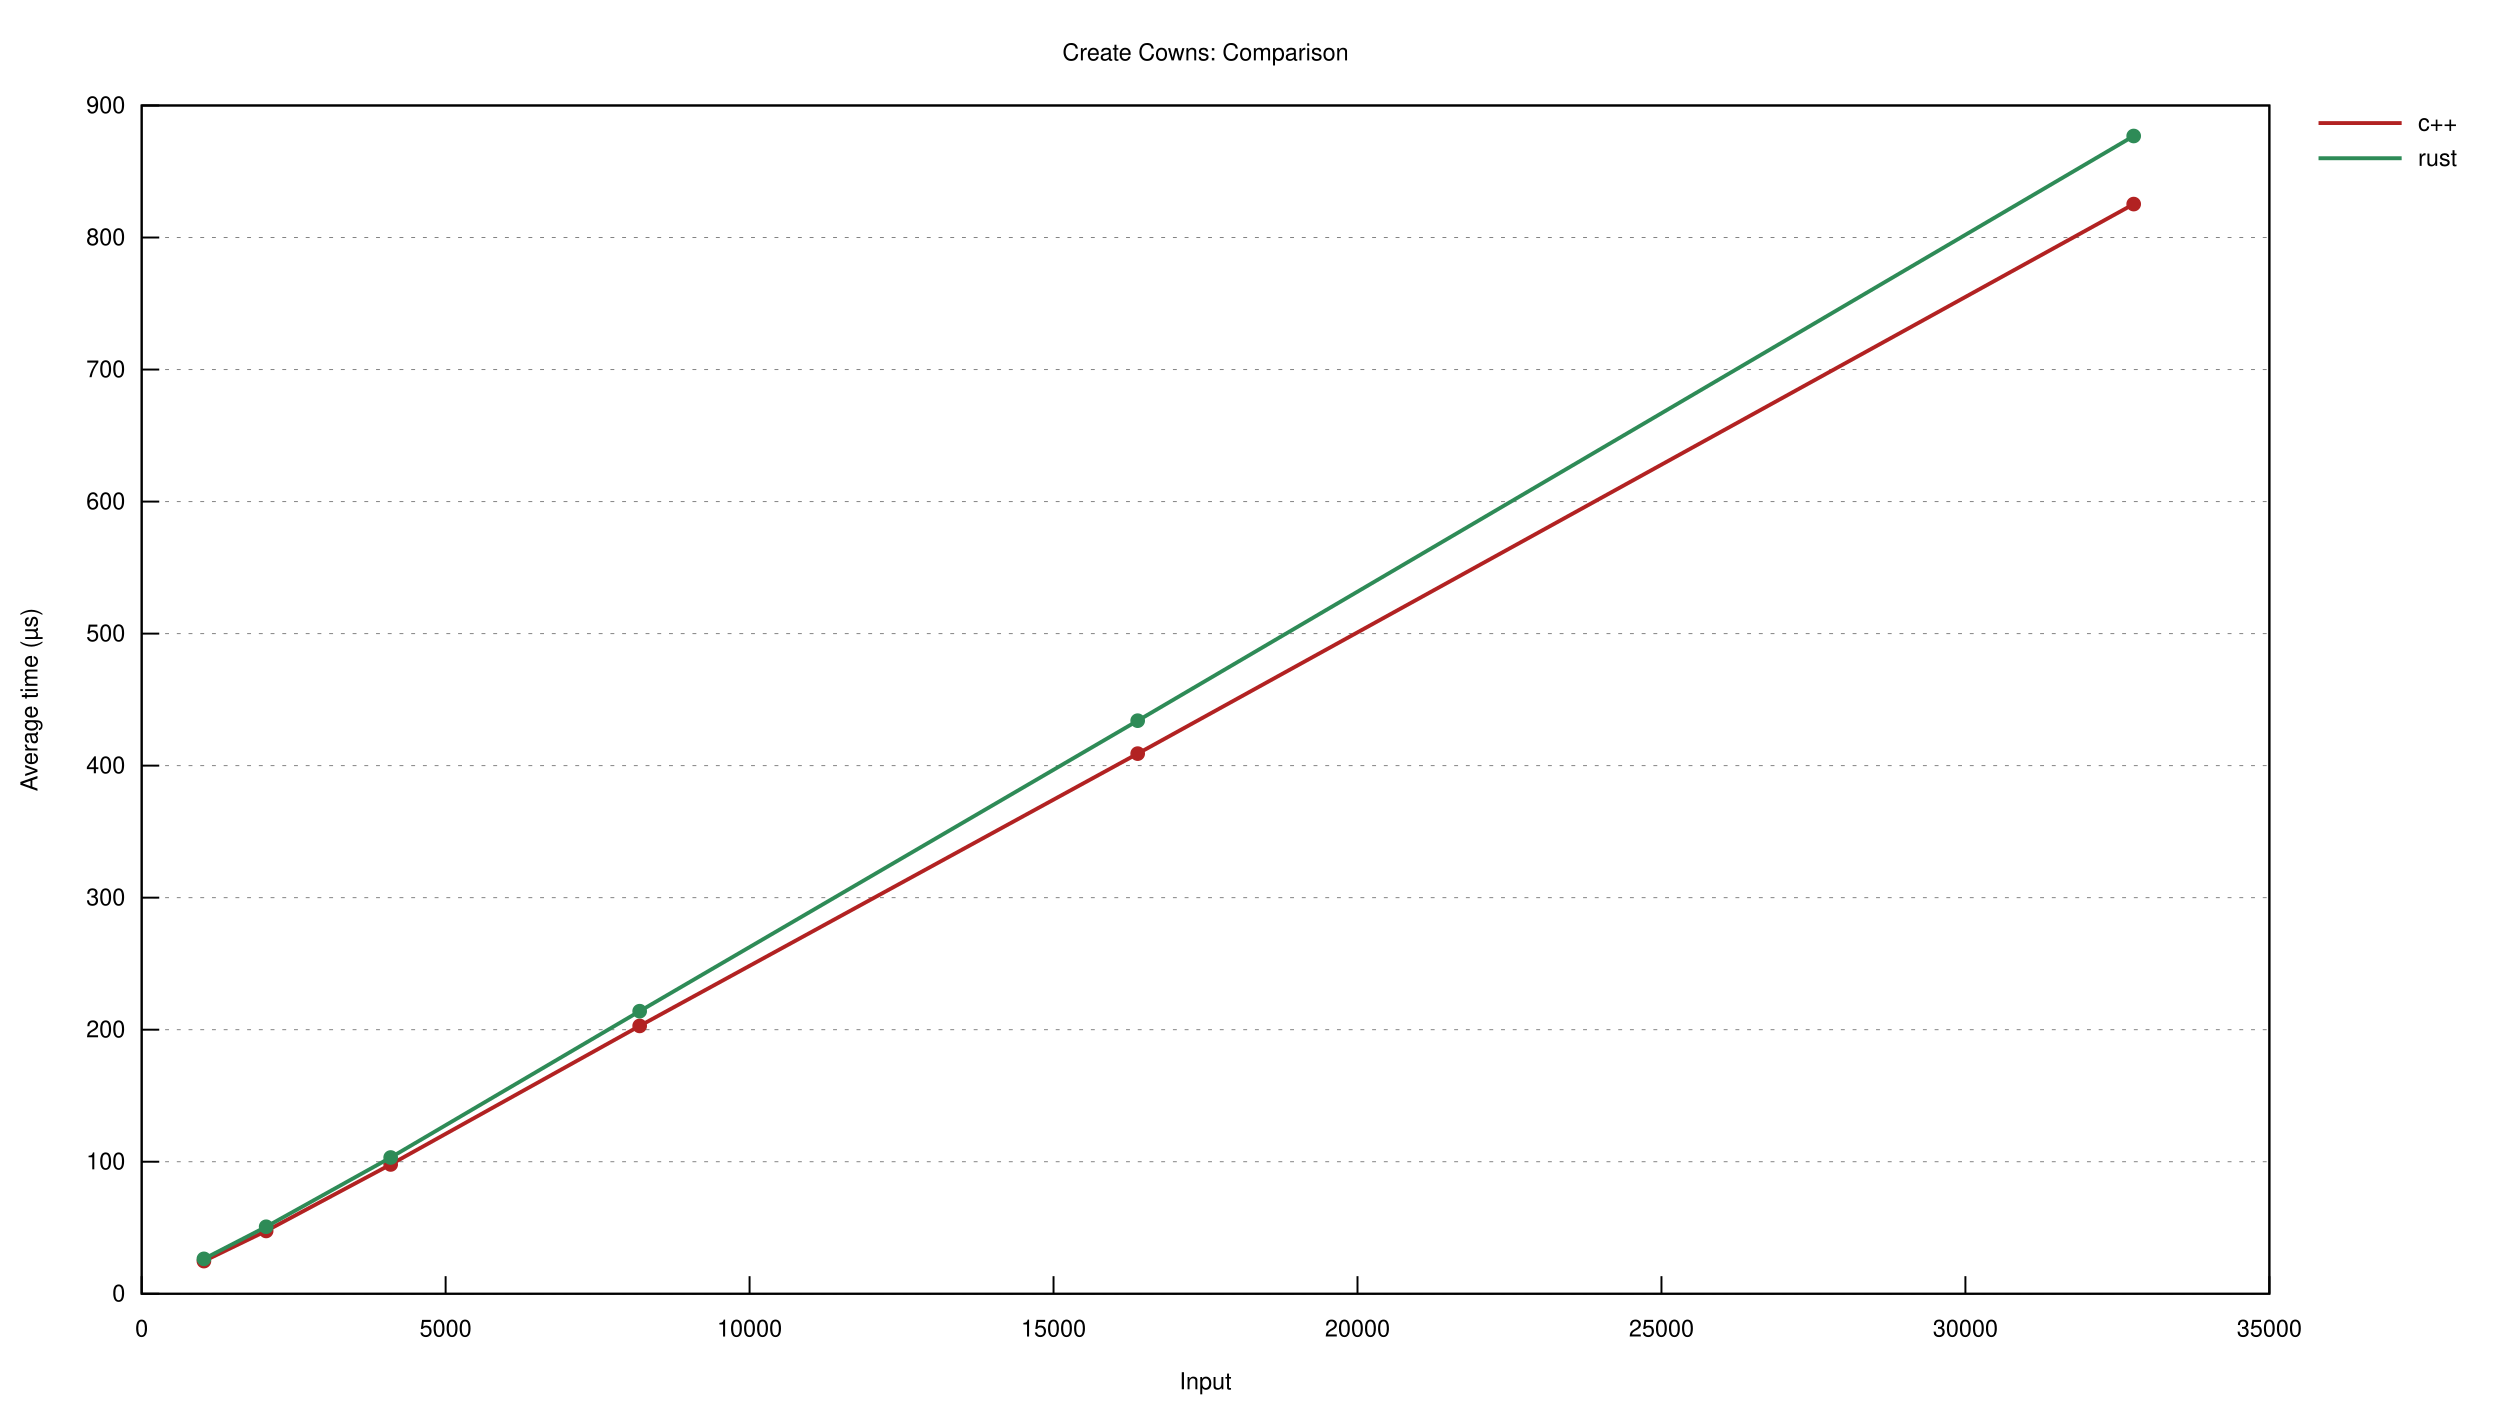
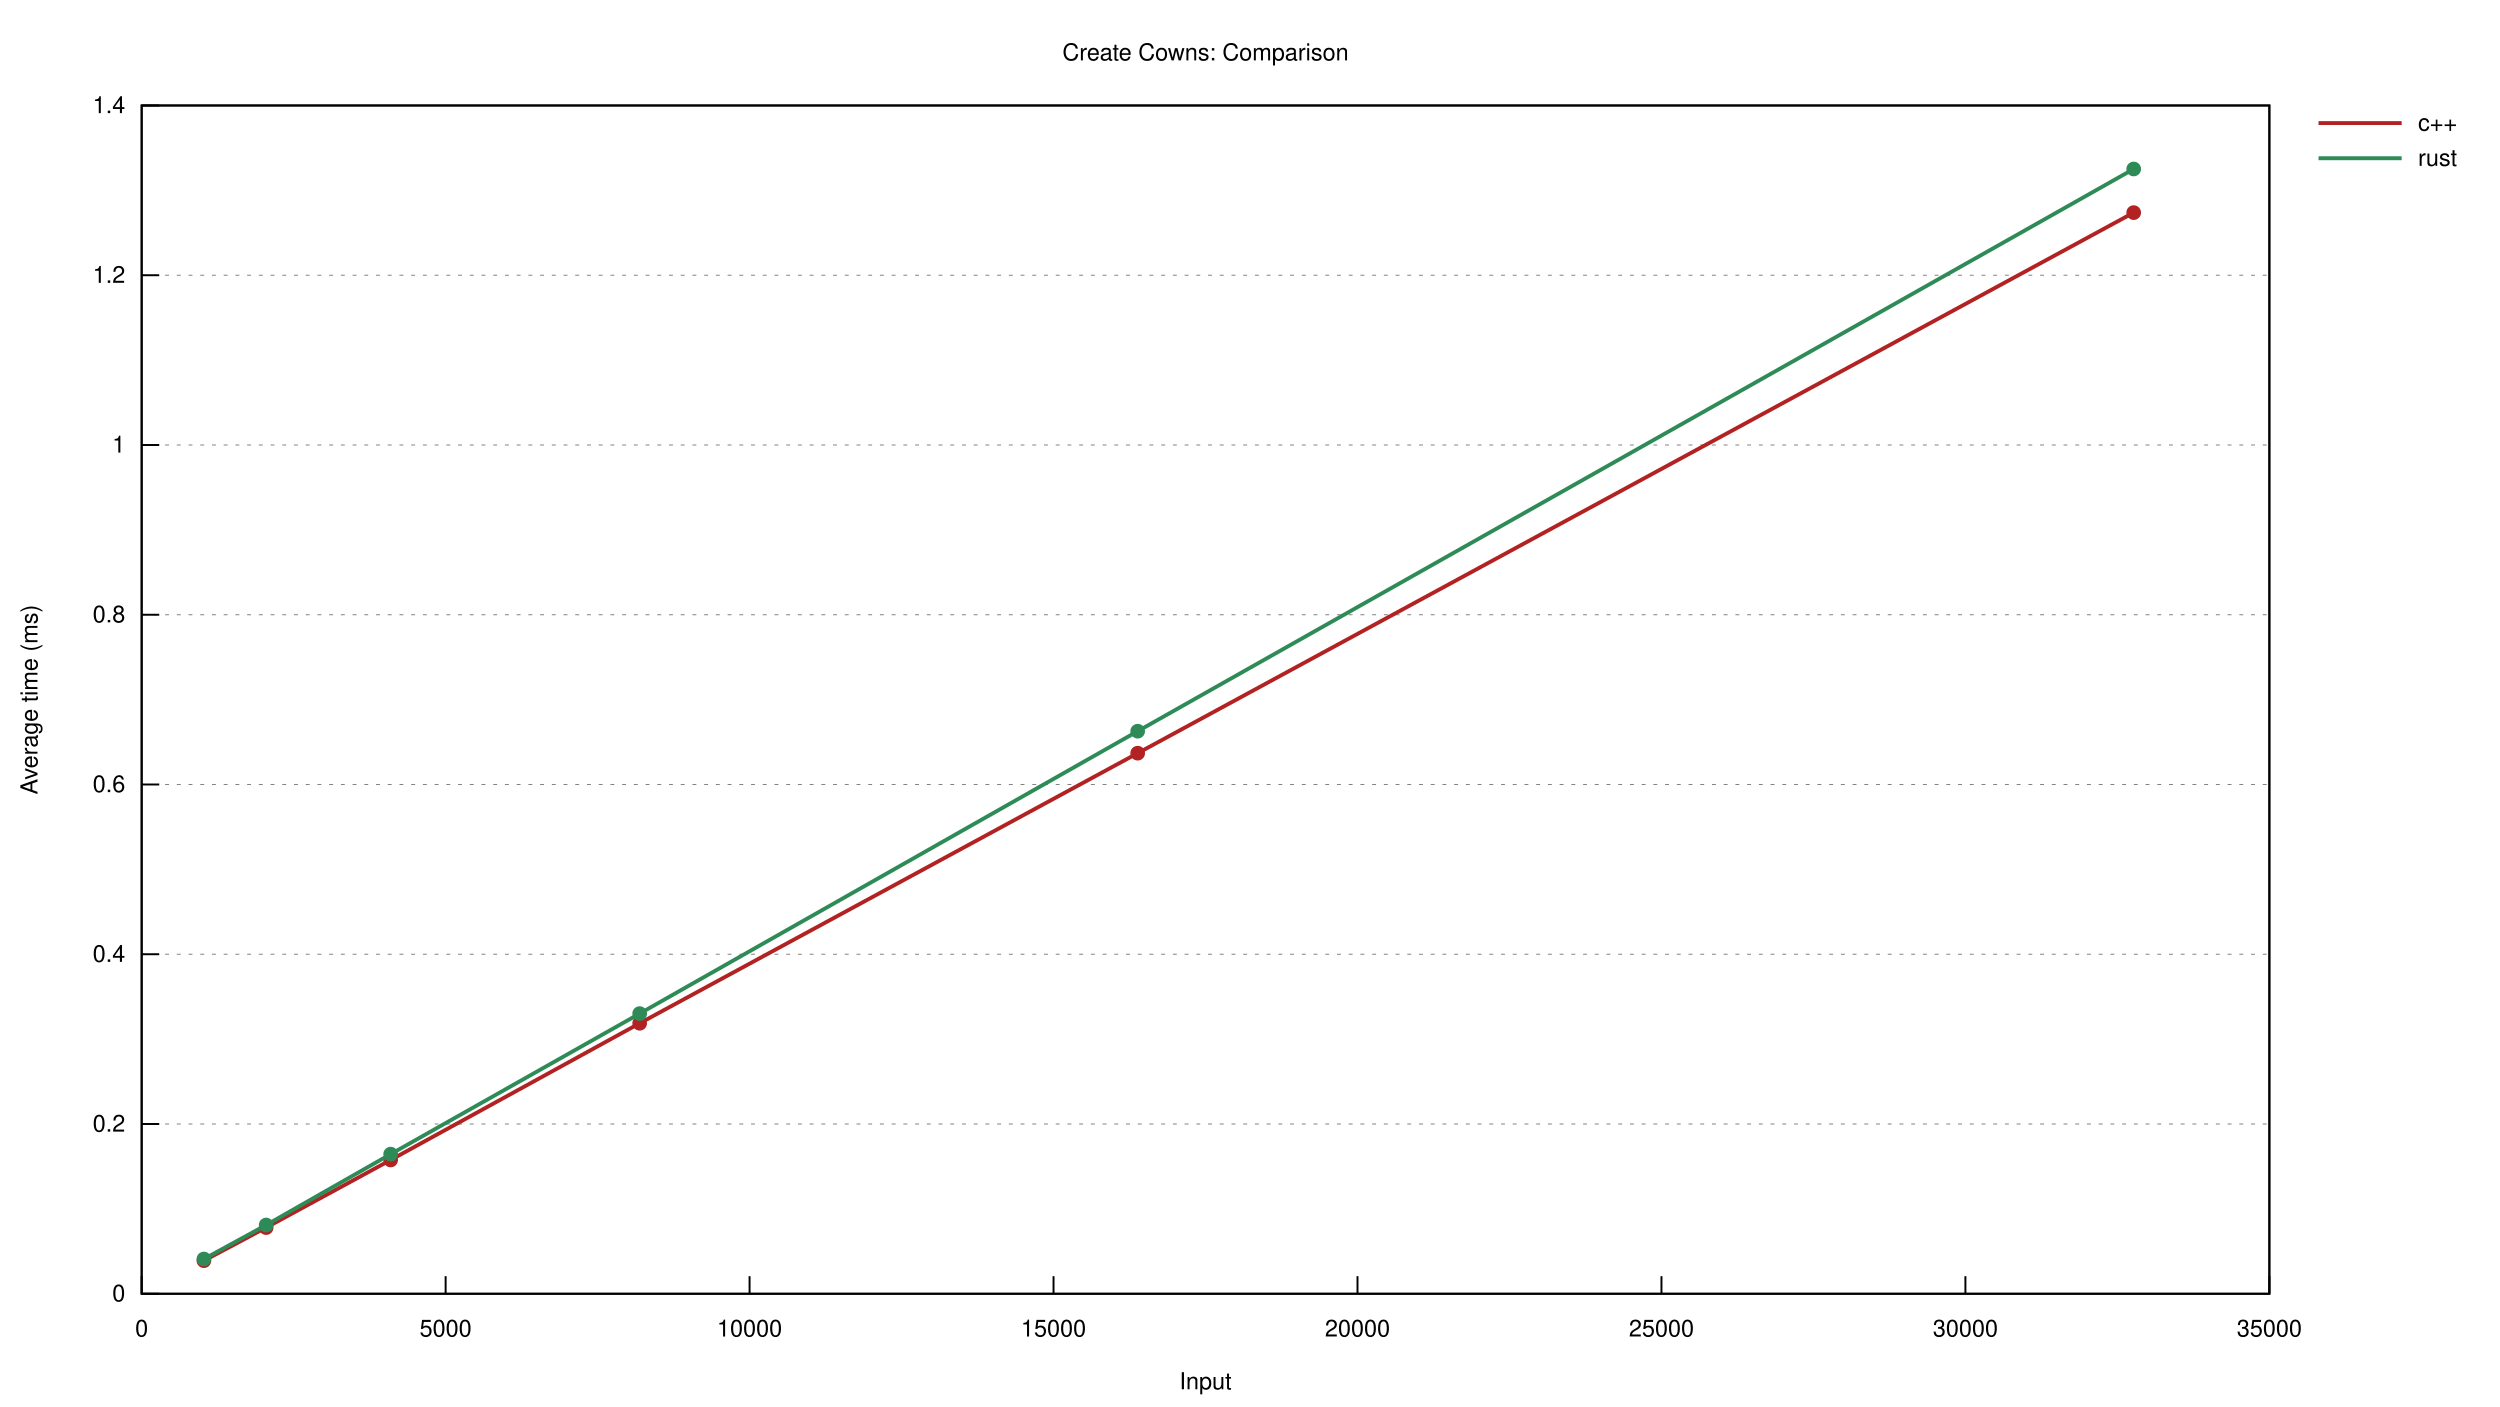
<svg xmlns="http://www.w3.org/2000/svg" xmlns:xlink="http://www.w3.org/1999/xlink" viewBox="0 0 1280 720">
  <g id="gnuplot_canvas">
    <rect x="0" y="0" width="1280" height="720" fill="none" />
    <defs>
      <circle id="gpDot" r="0.5" stroke-width="0.5" stroke="currentColor" />
      <path id="gpPt0" stroke-width="0.222" stroke="currentColor" d="M-1,0 h2 M0,-1 v2" />
      <path id="gpPt1" stroke-width="0.222" stroke="currentColor" d="M-1,-1 L1,1 M1,-1 L-1,1" />
      <path id="gpPt2" stroke-width="0.222" stroke="currentColor" d="M-1,0 L1,0 M0,-1 L0,1 M-1,-1 L1,1 M-1,1 L1,-1" />
      <rect id="gpPt3" stroke-width="0.222" stroke="currentColor" x="-1" y="-1" width="2" height="2" />
      <rect id="gpPt4" stroke-width="0.222" stroke="currentColor" fill="currentColor" x="-1" y="-1" width="2" height="2" />
      <circle id="gpPt5" stroke-width="0.222" stroke="currentColor" cx="0" cy="0" r="1" />
      <use xlink:href="#gpPt5" id="gpPt6" fill="currentColor" stroke="none" />
      <path id="gpPt7" stroke-width="0.222" stroke="currentColor" d="M0,-1.33 L-1.33,0.67 L1.33,0.67 z" />
      <use xlink:href="#gpPt7" id="gpPt8" fill="currentColor" stroke="none" />
      <use xlink:href="#gpPt7" id="gpPt9" stroke="currentColor" transform="rotate(180)" />
      <use xlink:href="#gpPt9" id="gpPt10" fill="currentColor" stroke="none" />
      <use xlink:href="#gpPt3" id="gpPt11" stroke="currentColor" transform="rotate(45)" />
      <use xlink:href="#gpPt11" id="gpPt12" fill="currentColor" stroke="none" />
      <path id="gpPt13" stroke-width="0.222" stroke="currentColor" d="M0,1.330 L1.265,0.411 L0.782,-1.067 L-0.782,-1.076 L-1.265,0.411 z" />
      <use xlink:href="#gpPt13" id="gpPt14" fill="currentColor" stroke="none" />
      <filter id="textbox" filterUnits="objectBoundingBox" x="0" y="0" height="1" width="1">
        <feFlood flood-color="white" flood-opacity="1" result="bgnd" />
        <feComposite in="SourceGraphic" in2="bgnd" operator="atop" />
      </filter>
      <filter id="greybox" filterUnits="objectBoundingBox" x="0" y="0" height="1" width="1">
        <feFlood flood-color="lightgrey" flood-opacity="1" result="grey" />
        <feComposite in="SourceGraphic" in2="grey" operator="atop" />
      </filter>
    </defs>
    <g fill="none" color="white" stroke="currentColor" stroke-width="1.00" stroke-linecap="butt" stroke-linejoin="miter">
</g>
    <g fill="none" color="black" stroke="currentColor" stroke-width="1.00" stroke-linecap="butt" stroke-linejoin="miter">
</g>
    <g fill="none" color="black" stroke="black" stroke-width="0.50" stroke-linecap="butt" stroke-linejoin="miter">
</g>
    <g fill="none" color="gray" stroke="currentColor" stroke-width="0.50" stroke-linecap="butt" stroke-linejoin="miter">
      <path stroke="gray" stroke-dasharray="2,4" class="gridline" d="M72.53,662.40 L1161.92,662.40  " />
    </g>
    <g fill="none" color="gray" stroke="gray" stroke-width="1.00" stroke-linecap="butt" stroke-linejoin="miter">
</g>
    <g fill="none" color="black" stroke="currentColor" stroke-width="1.00" stroke-linecap="butt" stroke-linejoin="miter">
      <path stroke="black" d="M72.53,662.40 L81.53,662.40  " />
      <g transform="translate(64.14,666.30)" stroke="none" fill="black" font-family="Helvetica" font-size="12.00" text-anchor="end">
        <text>
          <tspan font-family="Helvetica"> 0</tspan>
        </text>
      </g>
    </g>
    <g fill="none" color="black" stroke="currentColor" stroke-width="1.00" stroke-linecap="butt" stroke-linejoin="miter">
</g>
    <g fill="none" color="black" stroke="black" stroke-width="0.50" stroke-linecap="butt" stroke-linejoin="miter">
</g>
    <g fill="none" color="gray" stroke="currentColor" stroke-width="0.50" stroke-linecap="butt" stroke-linejoin="miter">
-       <path stroke="gray" stroke-dasharray="2,4" class="gridline" d="M72.53,594.80 L1161.92,594.80  " />
-     </g>
-     <g fill="none" color="gray" stroke="gray" stroke-width="1.00" stroke-linecap="butt" stroke-linejoin="miter">
- </g>
-     <g fill="none" color="black" stroke="currentColor" stroke-width="1.00" stroke-linecap="butt" stroke-linejoin="miter">
-       <path stroke="black" d="M72.53,594.80 L81.53,594.80  " />
-       <g transform="translate(64.14,598.70)" stroke="none" fill="black" font-family="Helvetica" font-size="12.00" text-anchor="end">
-         <text>
-           <tspan font-family="Helvetica"> 100</tspan>
-         </text>
-       </g>
-     </g>
-     <g fill="none" color="black" stroke="currentColor" stroke-width="1.00" stroke-linecap="butt" stroke-linejoin="miter">
- </g>
-     <g fill="none" color="black" stroke="black" stroke-width="0.50" stroke-linecap="butt" stroke-linejoin="miter">
- </g>
-     <g fill="none" color="gray" stroke="currentColor" stroke-width="0.50" stroke-linecap="butt" stroke-linejoin="miter">
-       <path stroke="gray" stroke-dasharray="2,4" class="gridline" d="M72.53,527.20 L1161.92,527.20  " />
-     </g>
-     <g fill="none" color="gray" stroke="gray" stroke-width="1.00" stroke-linecap="butt" stroke-linejoin="miter">
- </g>
-     <g fill="none" color="black" stroke="currentColor" stroke-width="1.00" stroke-linecap="butt" stroke-linejoin="miter">
-       <path stroke="black" d="M72.53,527.20 L81.53,527.20  " />
-       <g transform="translate(64.14,531.10)" stroke="none" fill="black" font-family="Helvetica" font-size="12.00" text-anchor="end">
-         <text>
-           <tspan font-family="Helvetica"> 200</tspan>
-         </text>
-       </g>
-     </g>
-     <g fill="none" color="black" stroke="currentColor" stroke-width="1.00" stroke-linecap="butt" stroke-linejoin="miter">
- </g>
-     <g fill="none" color="black" stroke="black" stroke-width="0.50" stroke-linecap="butt" stroke-linejoin="miter">
- </g>
-     <g fill="none" color="gray" stroke="currentColor" stroke-width="0.50" stroke-linecap="butt" stroke-linejoin="miter">
-       <path stroke="gray" stroke-dasharray="2,4" class="gridline" d="M72.53,459.60 L1161.92,459.60  " />
-     </g>
-     <g fill="none" color="gray" stroke="gray" stroke-width="1.00" stroke-linecap="butt" stroke-linejoin="miter">
- </g>
-     <g fill="none" color="black" stroke="currentColor" stroke-width="1.00" stroke-linecap="butt" stroke-linejoin="miter">
-       <path stroke="black" d="M72.53,459.60 L81.53,459.60  " />
-       <g transform="translate(64.14,463.50)" stroke="none" fill="black" font-family="Helvetica" font-size="12.00" text-anchor="end">
-         <text>
-           <tspan font-family="Helvetica"> 300</tspan>
-         </text>
-       </g>
-     </g>
-     <g fill="none" color="black" stroke="currentColor" stroke-width="1.00" stroke-linecap="butt" stroke-linejoin="miter">
- </g>
-     <g fill="none" color="black" stroke="black" stroke-width="0.50" stroke-linecap="butt" stroke-linejoin="miter">
- </g>
-     <g fill="none" color="gray" stroke="currentColor" stroke-width="0.50" stroke-linecap="butt" stroke-linejoin="miter">
-       <path stroke="gray" stroke-dasharray="2,4" class="gridline" d="M72.53,392.00 L1161.92,392.00  " />
-     </g>
-     <g fill="none" color="gray" stroke="gray" stroke-width="1.00" stroke-linecap="butt" stroke-linejoin="miter">
- </g>
-     <g fill="none" color="black" stroke="currentColor" stroke-width="1.00" stroke-linecap="butt" stroke-linejoin="miter">
-       <path stroke="black" d="M72.53,392.00 L81.53,392.00  " />
-       <g transform="translate(64.14,395.90)" stroke="none" fill="black" font-family="Helvetica" font-size="12.00" text-anchor="end">
-         <text>
-           <tspan font-family="Helvetica"> 400</tspan>
-         </text>
-       </g>
-     </g>
-     <g fill="none" color="black" stroke="currentColor" stroke-width="1.00" stroke-linecap="butt" stroke-linejoin="miter">
- </g>
-     <g fill="none" color="black" stroke="black" stroke-width="0.50" stroke-linecap="butt" stroke-linejoin="miter">
- </g>
-     <g fill="none" color="gray" stroke="currentColor" stroke-width="0.50" stroke-linecap="butt" stroke-linejoin="miter">
-       <path stroke="gray" stroke-dasharray="2,4" class="gridline" d="M72.53,324.41 L1161.92,324.41  " />
-     </g>
-     <g fill="none" color="gray" stroke="gray" stroke-width="1.00" stroke-linecap="butt" stroke-linejoin="miter">
- </g>
-     <g fill="none" color="black" stroke="currentColor" stroke-width="1.00" stroke-linecap="butt" stroke-linejoin="miter">
-       <path stroke="black" d="M72.53,324.41 L81.53,324.41  " />
-       <g transform="translate(64.14,328.31)" stroke="none" fill="black" font-family="Helvetica" font-size="12.00" text-anchor="end">
-         <text>
-           <tspan font-family="Helvetica"> 500</tspan>
-         </text>
-       </g>
-     </g>
-     <g fill="none" color="black" stroke="currentColor" stroke-width="1.00" stroke-linecap="butt" stroke-linejoin="miter">
- </g>
-     <g fill="none" color="black" stroke="black" stroke-width="0.50" stroke-linecap="butt" stroke-linejoin="miter">
- </g>
-     <g fill="none" color="gray" stroke="currentColor" stroke-width="0.50" stroke-linecap="butt" stroke-linejoin="miter">
-       <path stroke="gray" stroke-dasharray="2,4" class="gridline" d="M72.53,256.81 L1161.92,256.81  " />
-     </g>
-     <g fill="none" color="gray" stroke="gray" stroke-width="1.00" stroke-linecap="butt" stroke-linejoin="miter">
- </g>
-     <g fill="none" color="black" stroke="currentColor" stroke-width="1.00" stroke-linecap="butt" stroke-linejoin="miter">
-       <path stroke="black" d="M72.53,256.81 L81.53,256.81  " />
-       <g transform="translate(64.14,260.71)" stroke="none" fill="black" font-family="Helvetica" font-size="12.00" text-anchor="end">
-         <text>
-           <tspan font-family="Helvetica"> 600</tspan>
-         </text>
-       </g>
-     </g>
-     <g fill="none" color="black" stroke="currentColor" stroke-width="1.00" stroke-linecap="butt" stroke-linejoin="miter">
- </g>
-     <g fill="none" color="black" stroke="black" stroke-width="0.50" stroke-linecap="butt" stroke-linejoin="miter">
- </g>
-     <g fill="none" color="gray" stroke="currentColor" stroke-width="0.50" stroke-linecap="butt" stroke-linejoin="miter">
-       <path stroke="gray" stroke-dasharray="2,4" class="gridline" d="M72.53,189.21 L1161.92,189.21  " />
-     </g>
-     <g fill="none" color="gray" stroke="gray" stroke-width="1.00" stroke-linecap="butt" stroke-linejoin="miter">
- </g>
-     <g fill="none" color="black" stroke="currentColor" stroke-width="1.00" stroke-linecap="butt" stroke-linejoin="miter">
-       <path stroke="black" d="M72.53,189.21 L81.53,189.21  " />
-       <g transform="translate(64.14,193.11)" stroke="none" fill="black" font-family="Helvetica" font-size="12.00" text-anchor="end">
-         <text>
-           <tspan font-family="Helvetica"> 700</tspan>
-         </text>
-       </g>
-     </g>
-     <g fill="none" color="black" stroke="currentColor" stroke-width="1.00" stroke-linecap="butt" stroke-linejoin="miter">
- </g>
-     <g fill="none" color="black" stroke="black" stroke-width="0.50" stroke-linecap="butt" stroke-linejoin="miter">
- </g>
-     <g fill="none" color="gray" stroke="currentColor" stroke-width="0.50" stroke-linecap="butt" stroke-linejoin="miter">
-       <path stroke="gray" stroke-dasharray="2,4" class="gridline" d="M72.53,121.61 L1161.92,121.61  " />
-     </g>
-     <g fill="none" color="gray" stroke="gray" stroke-width="1.00" stroke-linecap="butt" stroke-linejoin="miter">
- </g>
-     <g fill="none" color="black" stroke="currentColor" stroke-width="1.00" stroke-linecap="butt" stroke-linejoin="miter">
-       <path stroke="black" d="M72.53,121.61 L81.53,121.61  " />
-       <g transform="translate(64.14,125.51)" stroke="none" fill="black" font-family="Helvetica" font-size="12.00" text-anchor="end">
-         <text>
-           <tspan font-family="Helvetica"> 800</tspan>
+       <path stroke="gray" stroke-dasharray="2,4" class="gridline" d="M72.53,575.49 L1161.92,575.49  " />
+     </g>
+     <g fill="none" color="gray" stroke="gray" stroke-width="1.00" stroke-linecap="butt" stroke-linejoin="miter">
+ </g>
+     <g fill="none" color="black" stroke="currentColor" stroke-width="1.00" stroke-linecap="butt" stroke-linejoin="miter">
+       <path stroke="black" d="M72.53,575.49 L81.53,575.49  " />
+       <g transform="translate(64.14,579.39)" stroke="none" fill="black" font-family="Helvetica" font-size="12.00" text-anchor="end">
+         <text>
+           <tspan font-family="Helvetica"> 0.2</tspan>
+         </text>
+       </g>
+     </g>
+     <g fill="none" color="black" stroke="currentColor" stroke-width="1.00" stroke-linecap="butt" stroke-linejoin="miter">
+ </g>
+     <g fill="none" color="black" stroke="black" stroke-width="0.50" stroke-linecap="butt" stroke-linejoin="miter">
+ </g>
+     <g fill="none" color="gray" stroke="currentColor" stroke-width="0.50" stroke-linecap="butt" stroke-linejoin="miter">
+       <path stroke="gray" stroke-dasharray="2,4" class="gridline" d="M72.53,488.57 L1161.92,488.57  " />
+     </g>
+     <g fill="none" color="gray" stroke="gray" stroke-width="1.00" stroke-linecap="butt" stroke-linejoin="miter">
+ </g>
+     <g fill="none" color="black" stroke="currentColor" stroke-width="1.00" stroke-linecap="butt" stroke-linejoin="miter">
+       <path stroke="black" d="M72.53,488.57 L81.53,488.57  " />
+       <g transform="translate(64.14,492.47)" stroke="none" fill="black" font-family="Helvetica" font-size="12.00" text-anchor="end">
+         <text>
+           <tspan font-family="Helvetica"> 0.4</tspan>
+         </text>
+       </g>
+     </g>
+     <g fill="none" color="black" stroke="currentColor" stroke-width="1.00" stroke-linecap="butt" stroke-linejoin="miter">
+ </g>
+     <g fill="none" color="black" stroke="black" stroke-width="0.50" stroke-linecap="butt" stroke-linejoin="miter">
+ </g>
+     <g fill="none" color="gray" stroke="currentColor" stroke-width="0.50" stroke-linecap="butt" stroke-linejoin="miter">
+       <path stroke="gray" stroke-dasharray="2,4" class="gridline" d="M72.53,401.66 L1161.92,401.66  " />
+     </g>
+     <g fill="none" color="gray" stroke="gray" stroke-width="1.00" stroke-linecap="butt" stroke-linejoin="miter">
+ </g>
+     <g fill="none" color="black" stroke="currentColor" stroke-width="1.00" stroke-linecap="butt" stroke-linejoin="miter">
+       <path stroke="black" d="M72.53,401.66 L81.53,401.66  " />
+       <g transform="translate(64.14,405.56)" stroke="none" fill="black" font-family="Helvetica" font-size="12.00" text-anchor="end">
+         <text>
+           <tspan font-family="Helvetica"> 0.6</tspan>
+         </text>
+       </g>
+     </g>
+     <g fill="none" color="black" stroke="currentColor" stroke-width="1.00" stroke-linecap="butt" stroke-linejoin="miter">
+ </g>
+     <g fill="none" color="black" stroke="black" stroke-width="0.50" stroke-linecap="butt" stroke-linejoin="miter">
+ </g>
+     <g fill="none" color="gray" stroke="currentColor" stroke-width="0.50" stroke-linecap="butt" stroke-linejoin="miter">
+       <path stroke="gray" stroke-dasharray="2,4" class="gridline" d="M72.53,314.75 L1161.92,314.75  " />
+     </g>
+     <g fill="none" color="gray" stroke="gray" stroke-width="1.00" stroke-linecap="butt" stroke-linejoin="miter">
+ </g>
+     <g fill="none" color="black" stroke="currentColor" stroke-width="1.00" stroke-linecap="butt" stroke-linejoin="miter">
+       <path stroke="black" d="M72.53,314.75 L81.53,314.75  " />
+       <g transform="translate(64.14,318.65)" stroke="none" fill="black" font-family="Helvetica" font-size="12.00" text-anchor="end">
+         <text>
+           <tspan font-family="Helvetica"> 0.8</tspan>
+         </text>
+       </g>
+     </g>
+     <g fill="none" color="black" stroke="currentColor" stroke-width="1.00" stroke-linecap="butt" stroke-linejoin="miter">
+ </g>
+     <g fill="none" color="black" stroke="black" stroke-width="0.50" stroke-linecap="butt" stroke-linejoin="miter">
+ </g>
+     <g fill="none" color="gray" stroke="currentColor" stroke-width="0.50" stroke-linecap="butt" stroke-linejoin="miter">
+       <path stroke="gray" stroke-dasharray="2,4" class="gridline" d="M72.53,227.84 L1161.92,227.84  " />
+     </g>
+     <g fill="none" color="gray" stroke="gray" stroke-width="1.00" stroke-linecap="butt" stroke-linejoin="miter">
+ </g>
+     <g fill="none" color="black" stroke="currentColor" stroke-width="1.00" stroke-linecap="butt" stroke-linejoin="miter">
+       <path stroke="black" d="M72.53,227.84 L81.53,227.84  " />
+       <g transform="translate(64.14,231.74)" stroke="none" fill="black" font-family="Helvetica" font-size="12.00" text-anchor="end">
+         <text>
+           <tspan font-family="Helvetica"> 1</tspan>
+         </text>
+       </g>
+     </g>
+     <g fill="none" color="black" stroke="currentColor" stroke-width="1.00" stroke-linecap="butt" stroke-linejoin="miter">
+ </g>
+     <g fill="none" color="black" stroke="black" stroke-width="0.50" stroke-linecap="butt" stroke-linejoin="miter">
+ </g>
+     <g fill="none" color="gray" stroke="currentColor" stroke-width="0.50" stroke-linecap="butt" stroke-linejoin="miter">
+       <path stroke="gray" stroke-dasharray="2,4" class="gridline" d="M72.53,140.92 L1161.92,140.92  " />
+     </g>
+     <g fill="none" color="gray" stroke="gray" stroke-width="1.00" stroke-linecap="butt" stroke-linejoin="miter">
+ </g>
+     <g fill="none" color="black" stroke="currentColor" stroke-width="1.00" stroke-linecap="butt" stroke-linejoin="miter">
+       <path stroke="black" d="M72.53,140.92 L81.53,140.92  " />
+       <g transform="translate(64.14,144.82)" stroke="none" fill="black" font-family="Helvetica" font-size="12.00" text-anchor="end">
+         <text>
+           <tspan font-family="Helvetica"> 1.2</tspan>
        </text>
      </g>
    </g>
    <g fill="none" color="black" stroke="currentColor" stroke-width="1.00" stroke-linecap="butt" stroke-linejoin="miter">
</g>
    <g fill="none" color="black" stroke="black" stroke-width="0.50" stroke-linecap="butt" stroke-linejoin="miter">
</g>
    <g fill="none" color="gray" stroke="currentColor" stroke-width="0.50" stroke-linecap="butt" stroke-linejoin="miter">
      <path stroke="gray" stroke-dasharray="2,4" class="gridline" d="M72.53,54.01 L1161.92,54.01  " />
    </g>
    <g fill="none" color="gray" stroke="gray" stroke-width="1.00" stroke-linecap="butt" stroke-linejoin="miter">
</g>
    <g fill="none" color="black" stroke="currentColor" stroke-width="1.00" stroke-linecap="butt" stroke-linejoin="miter">
      <path stroke="black" d="M72.53,54.01 L81.53,54.01  " />
      <g transform="translate(64.14,57.91)" stroke="none" fill="black" font-family="Helvetica" font-size="12.00" text-anchor="end">
        <text>
-           <tspan font-family="Helvetica"> 900</tspan>
+           <tspan font-family="Helvetica"> 1.4</tspan>
        </text>
      </g>
    </g>
    <g fill="none" color="black" stroke="currentColor" stroke-width="1.00" stroke-linecap="butt" stroke-linejoin="miter">
      <path stroke="black" d="M72.53,662.40 L72.53,653.40  " />
      <g transform="translate(72.53,684.30)" stroke="none" fill="black" font-family="Helvetica" font-size="12.00" text-anchor="middle">
        <text>
          <tspan font-family="Helvetica"> 0</tspan>
        </text>
      </g>
    </g>
    <g fill="none" color="black" stroke="currentColor" stroke-width="1.00" stroke-linecap="butt" stroke-linejoin="miter">
      <path stroke="black" d="M228.16,662.40 L228.16,653.40  " />
      <g transform="translate(228.16,684.30)" stroke="none" fill="black" font-family="Helvetica" font-size="12.00" text-anchor="middle">
        <text>
          <tspan font-family="Helvetica"> 5000</tspan>
        </text>
      </g>
    </g>
    <g fill="none" color="black" stroke="currentColor" stroke-width="1.00" stroke-linecap="butt" stroke-linejoin="miter">
      <path stroke="black" d="M383.78,662.40 L383.78,653.40  " />
      <g transform="translate(383.78,684.30)" stroke="none" fill="black" font-family="Helvetica" font-size="12.00" text-anchor="middle">
        <text>
          <tspan font-family="Helvetica"> 10000</tspan>
        </text>
      </g>
    </g>
    <g fill="none" color="black" stroke="currentColor" stroke-width="1.00" stroke-linecap="butt" stroke-linejoin="miter">
      <path stroke="black" d="M539.41,662.40 L539.41,653.40  " />
      <g transform="translate(539.41,684.30)" stroke="none" fill="black" font-family="Helvetica" font-size="12.00" text-anchor="middle">
        <text>
          <tspan font-family="Helvetica"> 15000</tspan>
        </text>
      </g>
    </g>
    <g fill="none" color="black" stroke="currentColor" stroke-width="1.00" stroke-linecap="butt" stroke-linejoin="miter">
      <path stroke="black" d="M695.04,662.40 L695.04,653.40  " />
      <g transform="translate(695.04,684.30)" stroke="none" fill="black" font-family="Helvetica" font-size="12.00" text-anchor="middle">
        <text>
          <tspan font-family="Helvetica"> 20000</tspan>
        </text>
      </g>
    </g>
    <g fill="none" color="black" stroke="currentColor" stroke-width="1.00" stroke-linecap="butt" stroke-linejoin="miter">
      <path stroke="black" d="M850.67,662.40 L850.67,653.40  " />
      <g transform="translate(850.67,684.30)" stroke="none" fill="black" font-family="Helvetica" font-size="12.00" text-anchor="middle">
        <text>
          <tspan font-family="Helvetica"> 25000</tspan>
        </text>
      </g>
    </g>
    <g fill="none" color="black" stroke="currentColor" stroke-width="1.00" stroke-linecap="butt" stroke-linejoin="miter">
      <path stroke="black" d="M1006.29,662.40 L1006.29,653.40  " />
      <g transform="translate(1006.29,684.30)" stroke="none" fill="black" font-family="Helvetica" font-size="12.00" text-anchor="middle">
        <text>
          <tspan font-family="Helvetica"> 30000</tspan>
        </text>
      </g>
    </g>
    <g fill="none" color="black" stroke="currentColor" stroke-width="1.00" stroke-linecap="butt" stroke-linejoin="miter">
      <path stroke="black" d="M1161.92,662.40 L1161.92,653.40  " />
      <g transform="translate(1161.92,684.30)" stroke="none" fill="black" font-family="Helvetica" font-size="12.00" text-anchor="middle">
        <text>
          <tspan font-family="Helvetica"> 35000</tspan>
        </text>
      </g>
    </g>
    <g fill="none" color="black" stroke="currentColor" stroke-width="1.00" stroke-linecap="butt" stroke-linejoin="miter">
</g>
    <g fill="none" color="black" stroke="currentColor" stroke-width="1.00" stroke-linecap="butt" stroke-linejoin="miter">
      <path stroke="black" d="M72.53,54.01 L72.53,662.40 L1161.92,662.40 L1161.92,54.01 L72.53,54.01 Z  " />
    </g>
    <g fill="none" color="black" stroke="currentColor" stroke-width="1.00" stroke-linecap="butt" stroke-linejoin="miter">
+       <g transform="translate(19.18,358.21) rotate(270)" stroke="none" fill="black" font-family="Helvetica" font-size="12.00" text-anchor="middle">
+         <text>
+           <tspan font-family="Helvetica">Average time (ms)</tspan>
+         </text>
+       </g>
+     </g>
+     <g fill="none" color="black" stroke="currentColor" stroke-width="1.00" stroke-linecap="butt" stroke-linejoin="miter">
+       <g transform="translate(617.22,711.30)" stroke="none" fill="black" font-family="Helvetica" font-size="12.00" text-anchor="middle">
+         <text>
+           <tspan font-family="Helvetica">Input</tspan>
+         </text>
+       </g>
+     </g>
+     <g fill="none" color="black" stroke="currentColor" stroke-width="1.00" stroke-linecap="butt" stroke-linejoin="miter">
</g>
    <g id="gnuplot_plot_1">
-       <g fill="none" color="white" stroke="black" stroke-width="2.00" stroke-linecap="butt" stroke-linejoin="miter">
+       <g fill="none" color="white" stroke="currentColor" stroke-width="2.00" stroke-linecap="butt" stroke-linejoin="miter">
</g>
      <g fill="none" color="black" stroke="currentColor" stroke-width="2.00" stroke-linecap="butt" stroke-linejoin="miter">
        <g transform="translate(1238.04,66.91)" stroke="none" fill="black" font-family="Helvetica" font-size="12.00" text-anchor="start">
          <text>
            <tspan font-family="Helvetica">c++</tspan>
          </text>
        </g>
      </g>
      <g fill="none" color="black" stroke="currentColor" stroke-width="2.00" stroke-linecap="butt" stroke-linejoin="miter">
-         <path stroke="rgb(178,  34,  34)" d="M1187.09,63.01 L1229.65,63.01 M104.40,645.68 L136.27,630.25 L200.02,596.20 L327.51,525.27 L582.49,385.86 L1092.45,104.49    " />
-       </g>
-     </g>
-     <g id="gnuplot_plot_2" fill="none">
+         <path stroke="rgb(178,  34,  34)" d="M1187.09,63.01 L1229.65,63.01 M104.40,645.46 L136.27,628.52 L200.02,593.90 L327.51,523.91 L582.49,385.63 L1092.45,108.86    " />
+       </g>
+     </g>
+     <g id="gnuplot_plot_2">
      <g fill="none" color="white" stroke="rgb(178,  34,  34)" stroke-width="1.00" stroke-linecap="butt" stroke-linejoin="miter">
</g>
      <g fill="none" color="black" stroke="currentColor" stroke-width="1.00" stroke-linecap="butt" stroke-linejoin="miter">
-         <use xlink:href="#gpPt6" transform="translate(104.40,645.68) scale(3.38)" color="rgb(178,  34,  34)" />
-         <use xlink:href="#gpPt6" transform="translate(136.27,630.25) scale(3.38)" color="rgb(178,  34,  34)" />
-         <use xlink:href="#gpPt6" transform="translate(200.02,596.20) scale(3.38)" color="rgb(178,  34,  34)" />
-         <use xlink:href="#gpPt6" transform="translate(327.51,525.27) scale(3.38)" color="rgb(178,  34,  34)" />
-         <use xlink:href="#gpPt6" transform="translate(582.49,385.86) scale(3.38)" color="rgb(178,  34,  34)" />
-         <use xlink:href="#gpPt6" transform="translate(1092.45,104.49) scale(3.38)" color="rgb(178,  34,  34)" />
+         <use xlink:href="#gpPt6" transform="translate(104.40,645.46) scale(3.38)" color="rgb(178,  34,  34)" />
+         <use xlink:href="#gpPt6" transform="translate(136.27,628.52) scale(3.38)" color="rgb(178,  34,  34)" />
+         <use xlink:href="#gpPt6" transform="translate(200.02,593.90) scale(3.38)" color="rgb(178,  34,  34)" />
+         <use xlink:href="#gpPt6" transform="translate(327.51,523.91) scale(3.38)" color="rgb(178,  34,  34)" />
+         <use xlink:href="#gpPt6" transform="translate(582.49,385.63) scale(3.38)" color="rgb(178,  34,  34)" />
+         <use xlink:href="#gpPt6" transform="translate(1092.45,108.86) scale(3.38)" color="rgb(178,  34,  34)" />
      </g>
    </g>
    <g id="gnuplot_plot_3">
      <g fill="none" color="white" stroke="rgb(178,  34,  34)" stroke-width="2.00" stroke-linecap="butt" stroke-linejoin="miter">
</g>
      <g fill="none" color="black" stroke="currentColor" stroke-width="2.00" stroke-linecap="butt" stroke-linejoin="miter">
        <g transform="translate(1238.04,84.91)" stroke="none" fill="black" font-family="Helvetica" font-size="12.00" text-anchor="start">
          <text>
            <tspan font-family="Helvetica">rust</tspan>
          </text>
        </g>
      </g>
      <g fill="none" color="black" stroke="currentColor" stroke-width="2.00" stroke-linecap="butt" stroke-linejoin="miter">
-         <path stroke="rgb( 46, 139,  87)" d="M1187.09,81.01 L1229.65,81.01 M104.40,644.54 L136.27,628.10 L200.02,592.64 L327.51,517.73 L582.49,368.99 L1092.45,69.63    " />
-       </g>
-     </g>
-     <g id="gnuplot_plot_4" fill="none">
+         <path stroke="rgb( 46, 139,  87)" d="M1187.09,81.01 L1229.65,81.01 M104.40,644.62 L136.27,627.20 L200.02,590.91 L327.51,518.95 L582.49,374.37 L1092.45,86.52    " />
+       </g>
+     </g>
+     <g id="gnuplot_plot_4">
      <g fill="none" color="white" stroke="rgb( 46, 139,  87)" stroke-width="1.00" stroke-linecap="butt" stroke-linejoin="miter">
</g>
      <g fill="none" color="black" stroke="currentColor" stroke-width="1.00" stroke-linecap="butt" stroke-linejoin="miter">
-         <use xlink:href="#gpPt6" transform="translate(104.40,644.54) scale(3.38)" color="rgb( 46, 139,  87)" />
-         <use xlink:href="#gpPt6" transform="translate(136.27,628.10) scale(3.38)" color="rgb( 46, 139,  87)" />
-         <use xlink:href="#gpPt6" transform="translate(200.02,592.64) scale(3.38)" color="rgb( 46, 139,  87)" />
-         <use xlink:href="#gpPt6" transform="translate(327.51,517.73) scale(3.38)" color="rgb( 46, 139,  87)" />
-         <use xlink:href="#gpPt6" transform="translate(582.49,368.99) scale(3.38)" color="rgb( 46, 139,  87)" />
-         <use xlink:href="#gpPt6" transform="translate(1092.45,69.63) scale(3.38)" color="rgb( 46, 139,  87)" />
+         <use xlink:href="#gpPt6" transform="translate(104.40,644.62) scale(3.38)" color="rgb( 46, 139,  87)" />
+         <use xlink:href="#gpPt6" transform="translate(136.27,627.20) scale(3.38)" color="rgb( 46, 139,  87)" />
+         <use xlink:href="#gpPt6" transform="translate(200.02,590.91) scale(3.38)" color="rgb( 46, 139,  87)" />
+         <use xlink:href="#gpPt6" transform="translate(327.51,518.95) scale(3.38)" color="rgb( 46, 139,  87)" />
+         <use xlink:href="#gpPt6" transform="translate(582.49,374.37) scale(3.38)" color="rgb( 46, 139,  87)" />
+         <use xlink:href="#gpPt6" transform="translate(1092.45,86.52) scale(3.38)" color="rgb( 46, 139,  87)" />
      </g>
    </g>
    <g fill="none" color="white" stroke="rgb( 46, 139,  87)" stroke-width="2.00" stroke-linecap="butt" stroke-linejoin="miter">
</g>
    <g fill="none" color="black" stroke="currentColor" stroke-width="2.00" stroke-linecap="butt" stroke-linejoin="miter">
</g>
    <g fill="none" color="black" stroke="black" stroke-width="1.00" stroke-linecap="butt" stroke-linejoin="miter">
</g>
    <g fill="none" color="black" stroke="currentColor" stroke-width="1.00" stroke-linecap="butt" stroke-linejoin="miter">
      <path stroke="black" d="M72.53,54.01 L72.53,662.40 L1161.92,662.40 L1161.92,54.01 L72.53,54.01 Z  " />
-       <g transform="translate(19.18,358.21) rotate(270.00)" stroke="none" fill="black" font-family="Helvetica" font-size="12.00" text-anchor="middle">
-         <text>
-           <tspan font-family="Helvetica">Average time (µs)</tspan>
-         </text>
-       </g>
-     </g>
-     <g fill="none" color="black" stroke="currentColor" stroke-width="1.00" stroke-linecap="butt" stroke-linejoin="miter">
-       <g transform="translate(617.22,711.30)" stroke="none" fill="black" font-family="Helvetica" font-size="12.00" text-anchor="middle">
-         <text>
-           <tspan font-family="Helvetica">Input</tspan>
-         </text>
-       </g>
-     </g>
-     <g fill="none" color="black" stroke="currentColor" stroke-width="1.00" stroke-linecap="butt" stroke-linejoin="miter">
- </g>
+     </g>
    <g fill="none" color="black" stroke="currentColor" stroke-width="1.00" stroke-linecap="butt" stroke-linejoin="miter">
      <g transform="translate(617.22,30.91)" stroke="none" fill="black" font-family="Helvetica" font-size="12.00" text-anchor="middle">
        <text>
          <tspan font-family="Helvetica">Create Cowns: Comparison</tspan>
        </text>
      </g>
    </g>
    <g fill="none" color="black" stroke="currentColor" stroke-width="1.00" stroke-linecap="butt" stroke-linejoin="miter">
</g>
  </g>
</svg>
